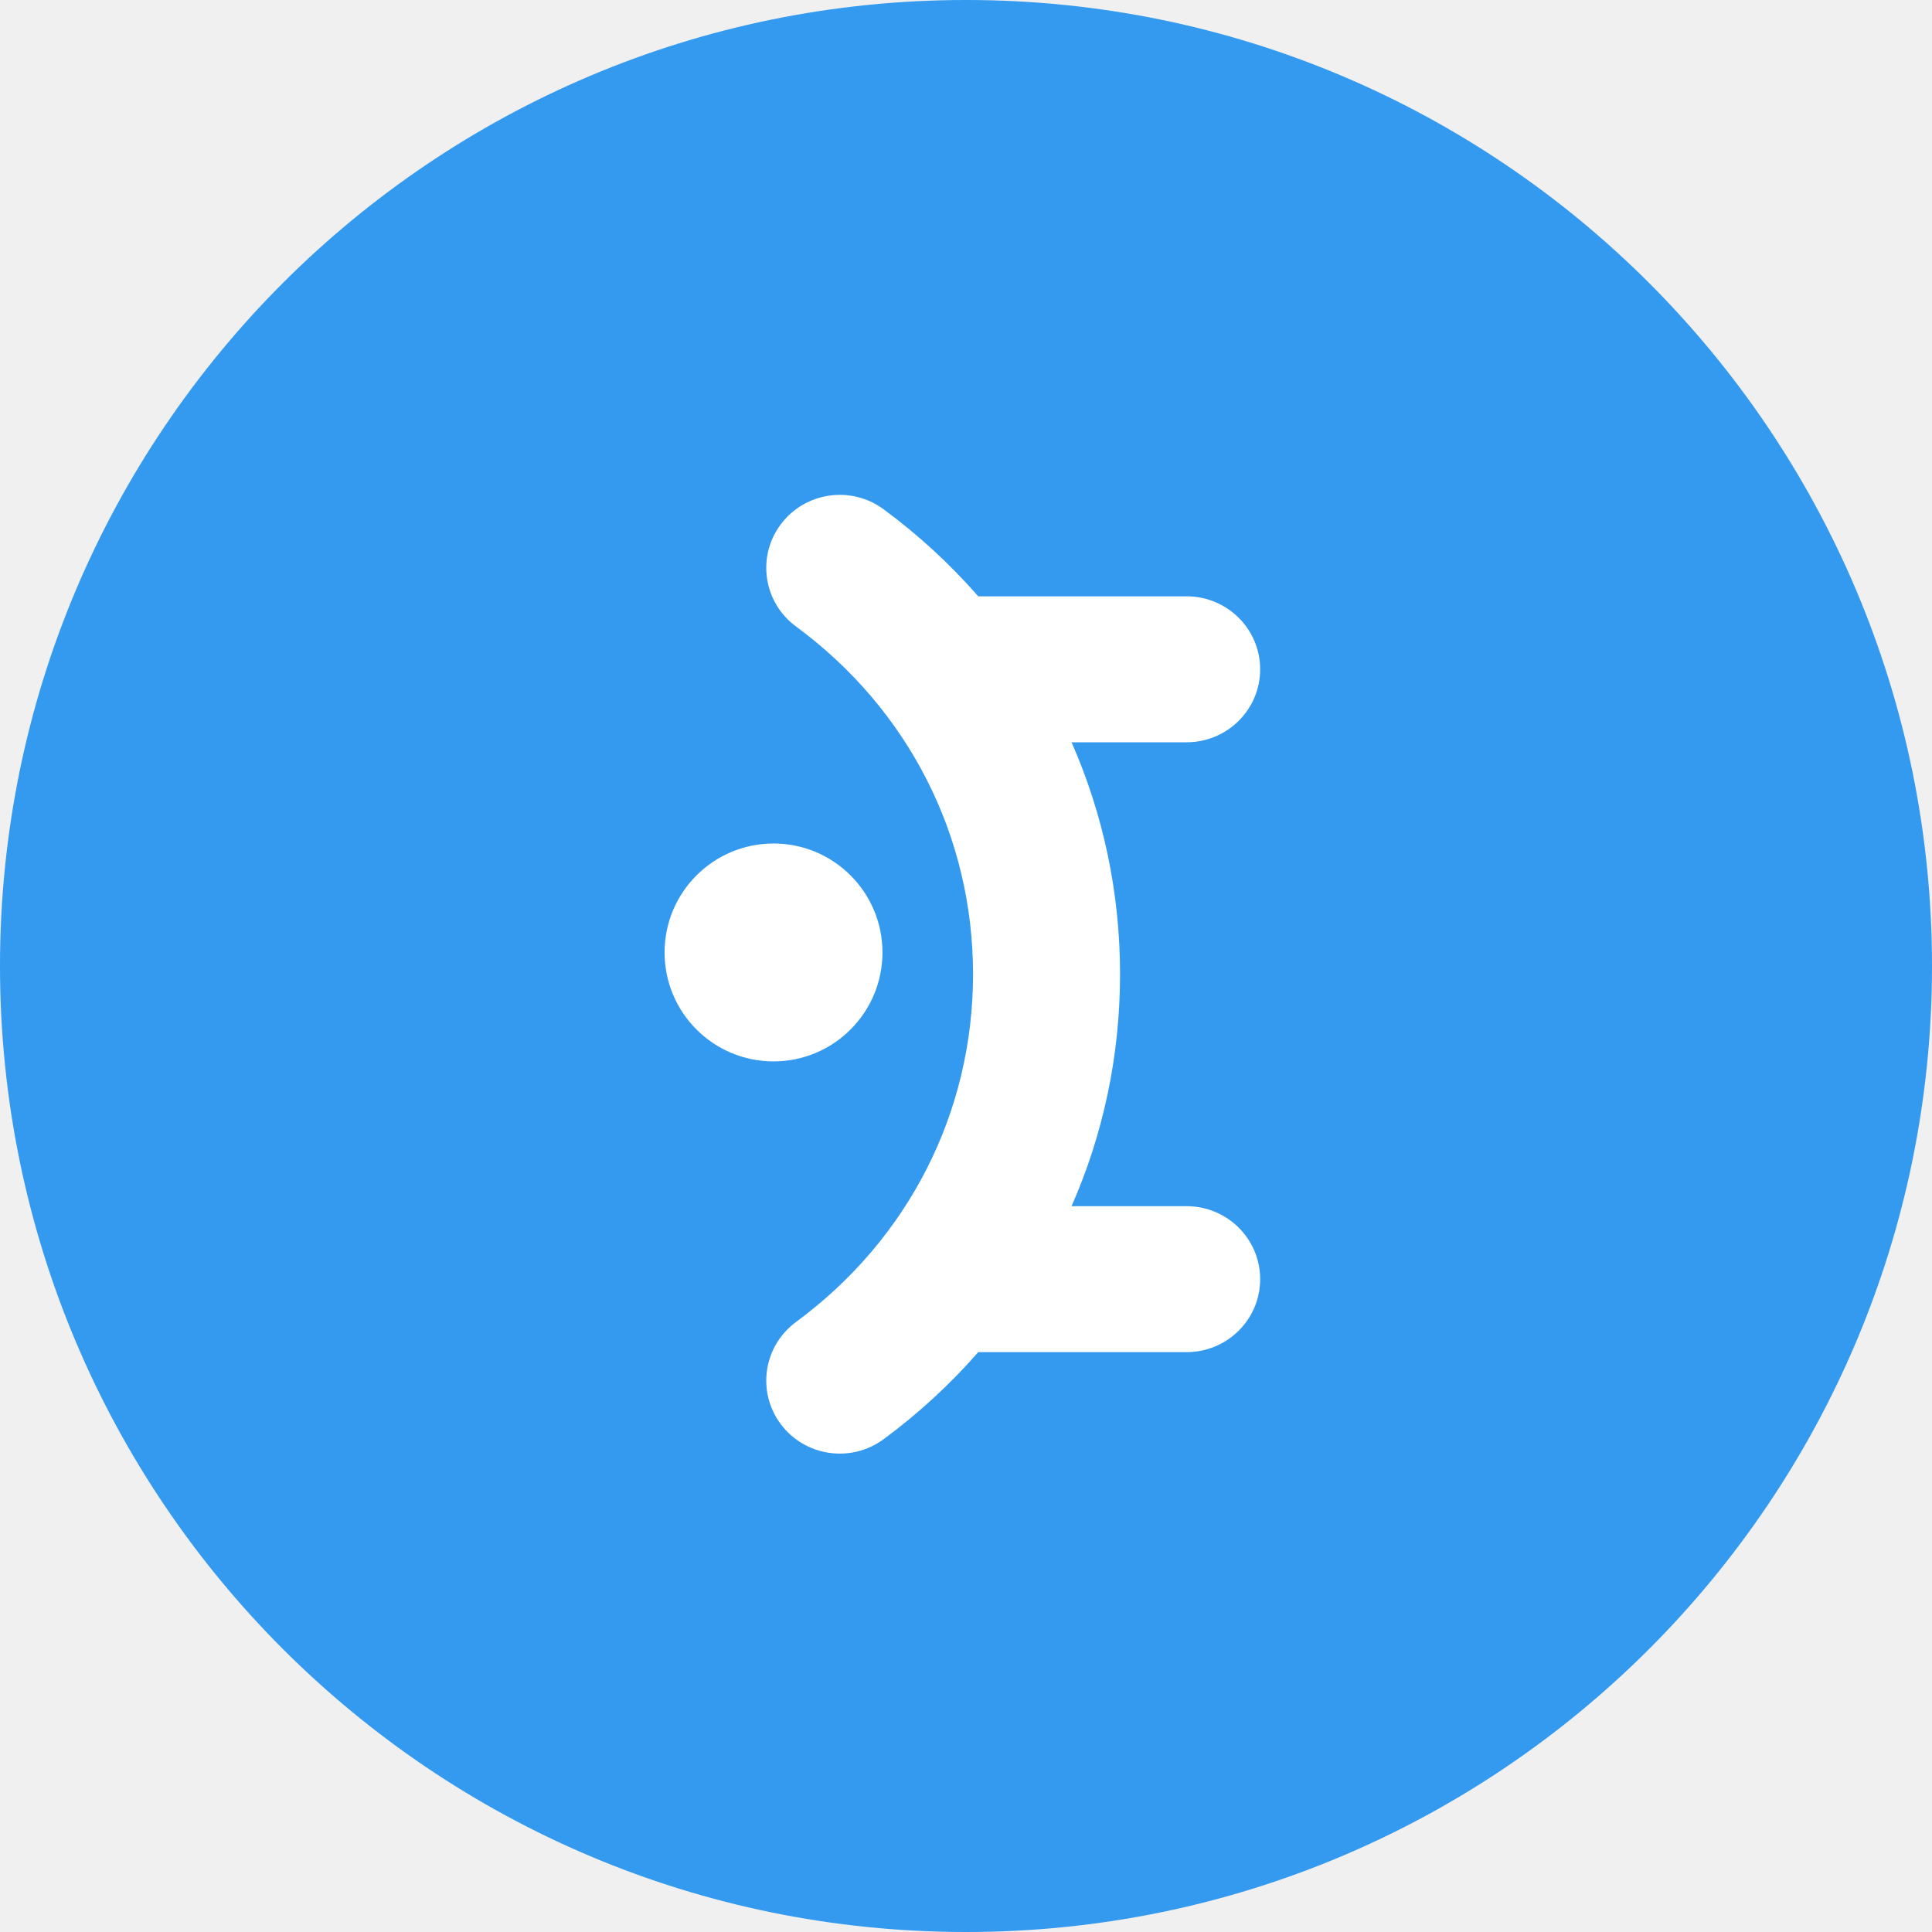
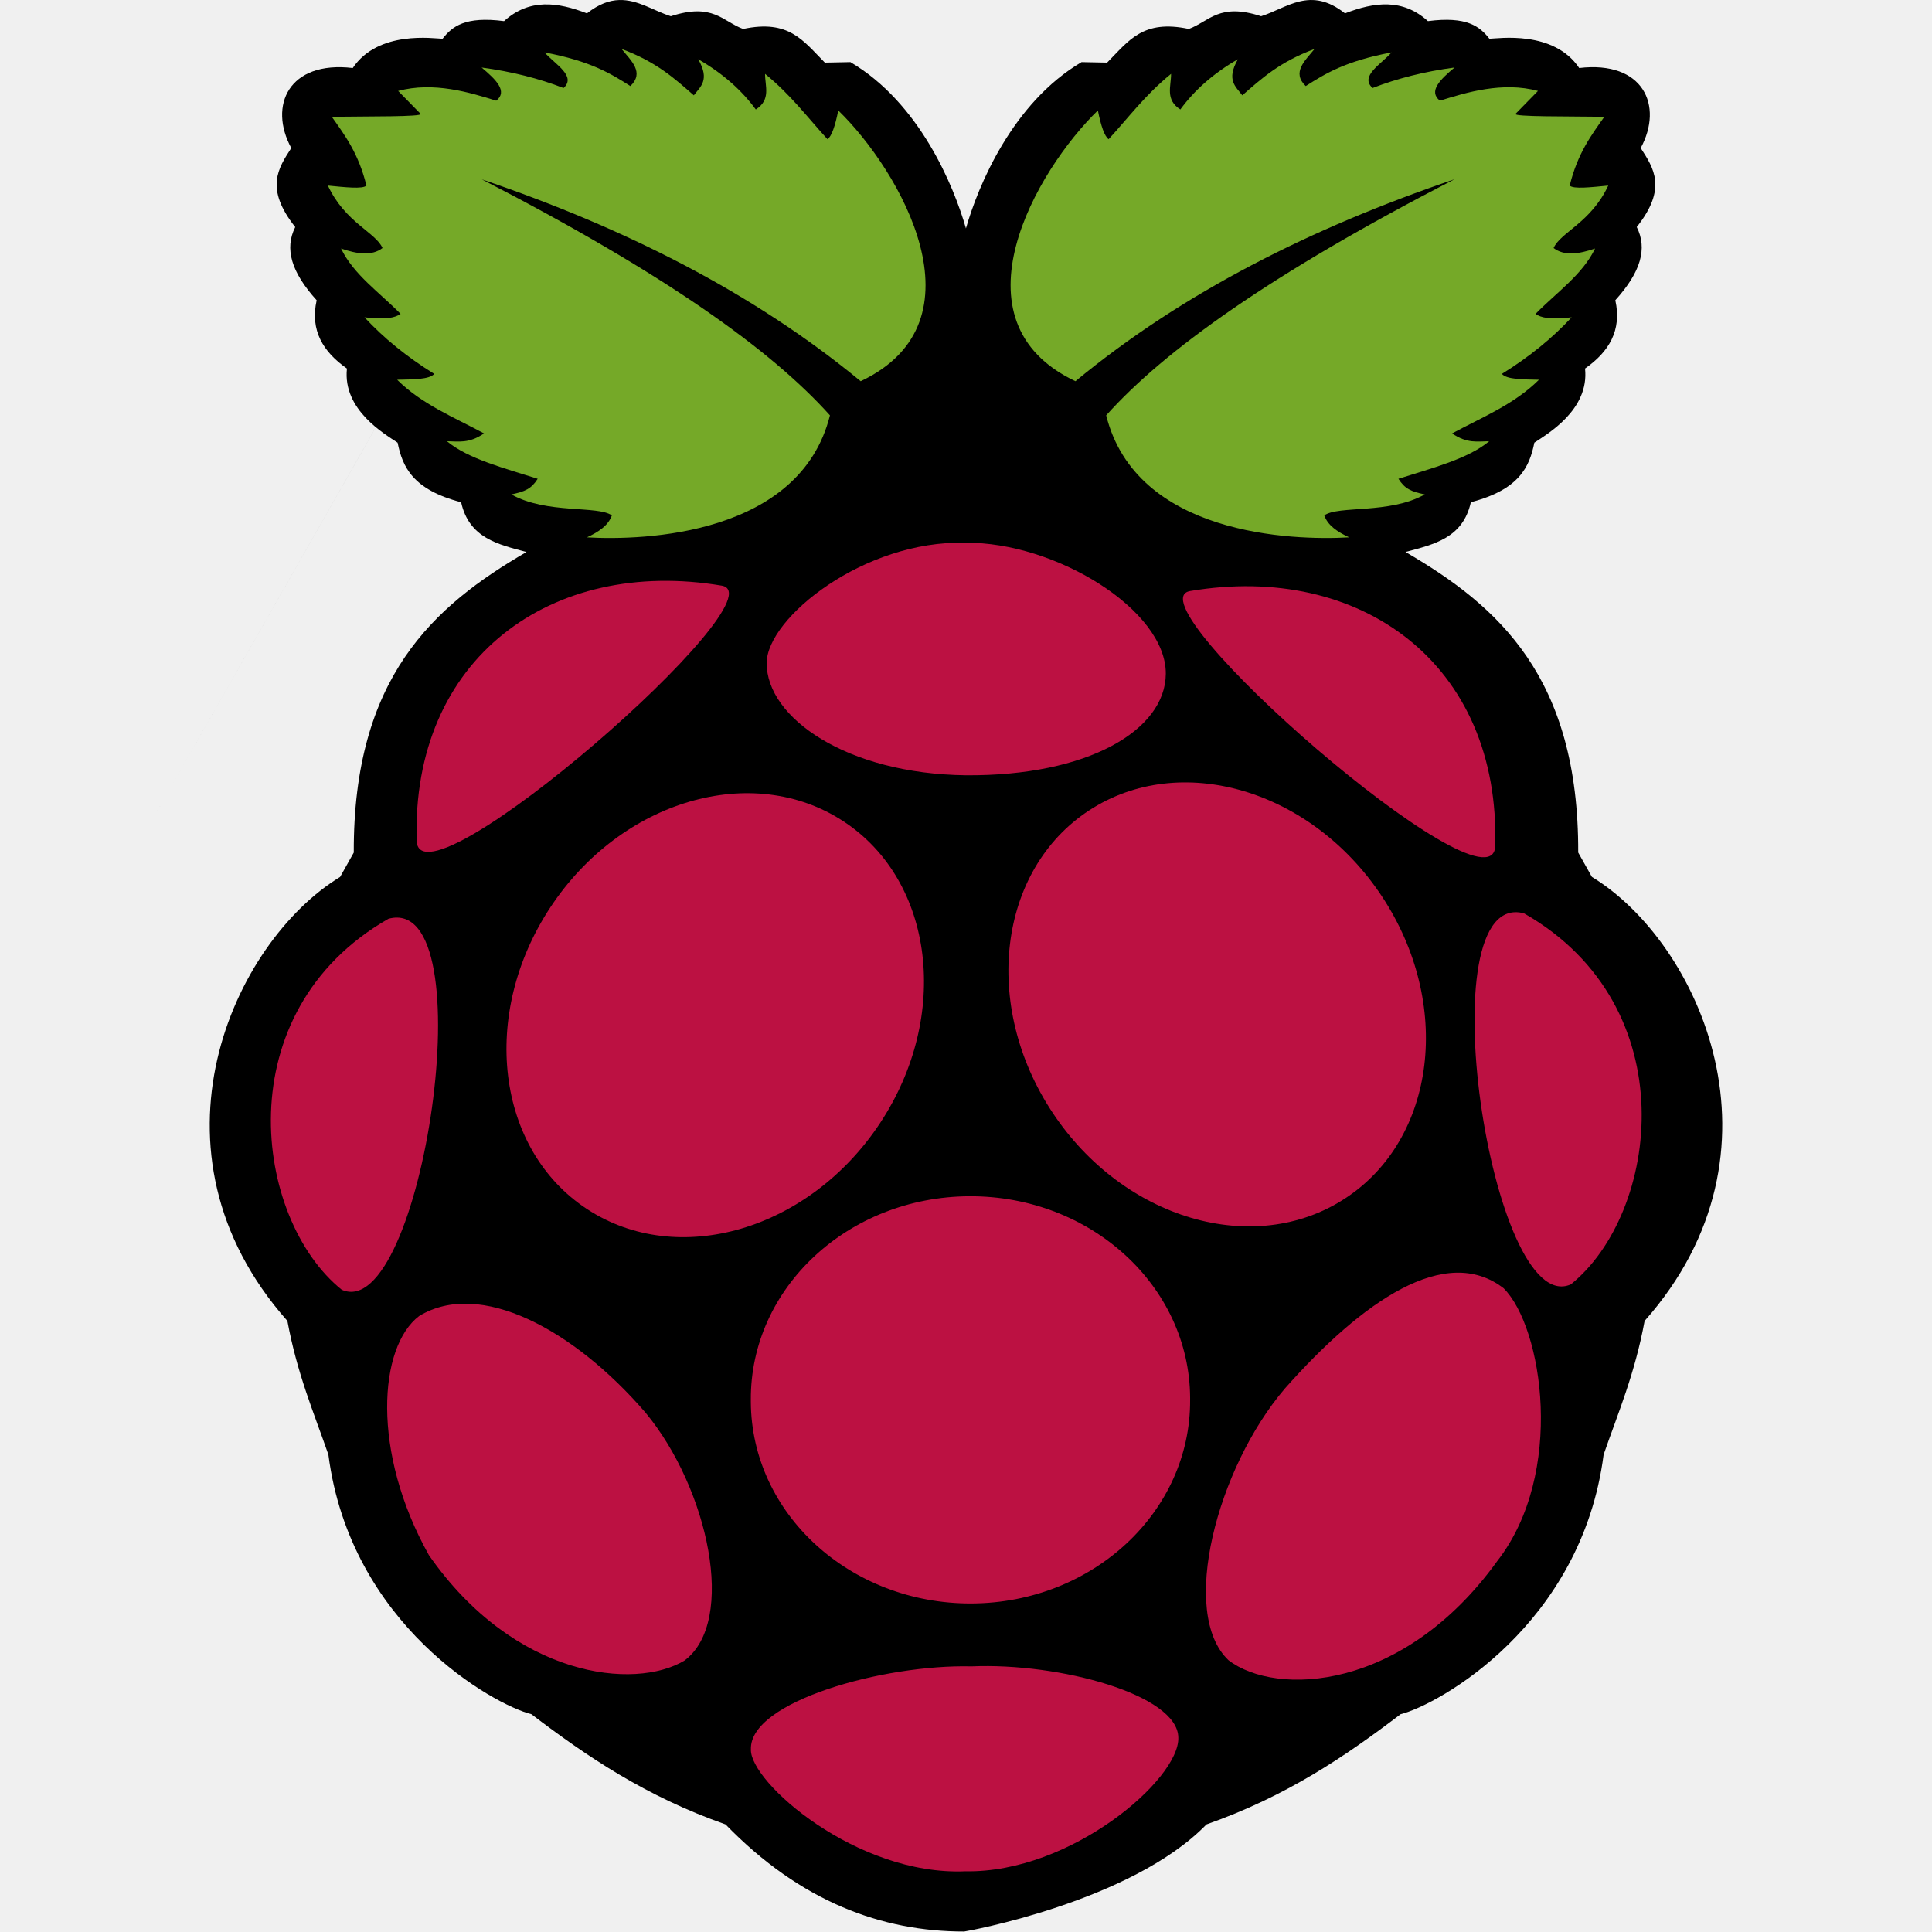
- <svg xmlns="http://www.w3.org/2000/svg" viewBox="0 0 500 500">
-   <g fill="none" fill-rule="evenodd">
-     <rect width="500" height="500" fill="#339AF0" rx="250" />
-     <g fill="#FFF">
-       <path fill-rule="nonzero" d="M202.055 135.706c-6.26 8.373-4.494 20.208 3.944 26.42 29.122 21.45 45.824 54.253 45.824 90.005 0 35.752-16.702 68.559-45.824 90.005-8.436 6.215-10.206 18.043-3.944 26.42 6.26 8.378 18.173 10.13 26.611 3.916a153.835 153.835 0 0024.509-22.54h53.93c10.506 0 19.023-8.455 19.023-18.885 0-10.43-8.517-18.886-19.023-18.886h-29.79c8.196-18.594 12.553-38.923 12.553-60.03s-4.357-41.436-12.552-60.03h29.79c10.505 0 19.022-8.455 19.022-18.885 0-10.43-8.517-18.886-19.023-18.886h-53.93a153.835 153.835 0 00-24.509-22.54c-8.438-6.215-20.351-4.46-26.61 3.916z" />
-       <path d="M171.992 246.492c0-15.572 12.624-28.195 28.196-28.195 15.572 0 28.195 12.623 28.195 28.195 0 15.572-12.623 28.196-28.195 28.196-15.572 0-28.196-12.624-28.196-28.196z" />
+ <svg xmlns="http://www.w3.org/2000/svg" width="32" height="32" viewBox="-35.5 0 327 327" version="1.1" preserveAspectRatio="xMidYMid" fill="#000000">
+   <g id="SVGRepo_bgCarrier" stroke-width="0" />
+   <g id="SVGRepo_tracerCarrier" stroke-linecap="round" stroke-linejoin="round" />
+   <g id="SVGRepo_iconCarrier">
+     <g>
+       <path d="M69.298,0.005 C67.645,0.056 65.865,0.667 63.845,2.26 C58.899,0.353 54.102,-0.31 49.813,3.573 C43.19,2.714 41.038,4.487 39.407,6.557 C37.953,6.527 28.528,5.062 24.205,11.51 C13.343,10.225 9.91,17.899 13.8,25.056 C11.581,28.49 9.282,31.883 14.47,38.431 C12.635,42.077 13.773,46.033 18.096,50.82 C16.955,55.947 19.198,59.563 23.221,62.382 C22.468,69.397 29.654,73.476 31.799,74.929 C32.623,79.016 34.34,82.874 42.547,85.006 C43.901,91.098 48.833,92.15 53.61,93.428 C37.823,102.605 24.285,114.678 24.377,144.303 L22.064,148.428 C3.962,159.436 -12.324,194.818 13.144,223.576 C14.807,232.578 17.597,239.044 20.081,246.2 C23.796,275.036 48.043,288.539 54.439,290.136 C63.81,297.274 73.791,304.047 87.298,308.792 C100.03,321.923 113.824,326.928 127.693,326.92 C127.897,326.92 155.97,321.924 168.703,308.792 C182.209,304.047 192.19,297.274 201.562,290.136 C207.957,288.539 232.204,275.036 235.919,246.2 C238.403,239.044 241.193,232.578 242.857,223.576 C268.323,194.815 252.038,159.432 233.936,148.424 L231.62,144.299 C231.712,114.677 218.174,102.603 202.387,93.424 C207.163,92.146 212.096,91.094 213.449,85.002 C221.656,82.869 223.374,79.012 224.197,74.925 C226.343,73.472 233.528,69.393 232.776,62.378 C236.798,59.559 239.041,55.942 237.9,50.816 C242.224,46.029 243.361,42.073 241.526,38.426 C246.715,31.882 244.413,28.489 242.197,25.055 C246.085,17.898 242.654,10.223 231.788,11.509 C227.467,5.061 218.044,6.525 216.586,6.555 C214.956,4.486 212.804,2.713 206.181,3.572 C201.892,-0.311 197.096,0.351 192.149,2.259 C186.275,-2.376 182.388,1.339 177.948,2.744 C170.837,0.42 169.21,3.603 165.716,4.9 C157.96,3.261 155.603,6.829 151.885,10.595 L147.56,10.509 C135.862,17.403 130.05,31.441 127.99,38.658 C125.929,31.44 120.131,17.402 108.435,10.509 L104.11,10.595 C100.387,6.829 98.031,3.261 90.275,4.9 C86.78,3.603 85.159,0.42 78.042,2.744 C75.128,1.822 72.448,-0.094 69.293,0.004 L-11,141" fill="#000000"> </path>
+       <path d="M46.008,30.334 C77.044,46.335 95.087,59.279 104.972,70.303 C99.91,90.592 73.502,91.518 63.846,90.949 C65.823,90.029 67.473,88.926 68.058,87.233 C65.635,85.511 57.044,87.051 51.046,83.682 C53.35,83.204 54.428,82.739 55.505,81.039 C49.839,79.232 43.735,77.674 40.145,74.68 C42.082,74.704 43.891,75.114 46.421,73.359 C41.346,70.624 35.93,68.456 31.722,64.275 C34.346,64.211 37.175,64.249 37.998,63.284 C33.353,60.406 29.433,57.206 26.189,53.705 C29.861,54.148 31.412,53.767 32.3,53.127 C28.788,49.53 24.344,46.493 22.225,42.061 C24.951,43.001 27.446,43.361 29.244,41.979 C28.051,39.287 22.939,37.699 19.995,31.408 C22.866,31.687 25.91,32.034 26.519,31.408 C25.187,25.98 22.901,22.928 20.659,19.766 C26.802,19.675 36.11,19.79 35.689,19.271 L31.89,15.39 C37.891,13.774 44.031,15.649 48.489,17.041 C50.49,15.462 48.453,13.465 46.011,11.426 C51.111,12.107 55.719,13.279 59.885,14.894 C62.11,12.885 58.44,10.875 56.664,8.866 C64.543,10.36 67.881,12.461 71.198,14.564 C73.605,12.257 71.336,10.296 69.712,8.288 C75.653,10.488 78.713,13.329 81.934,16.133 C83.026,14.659 84.709,13.578 82.677,10.022 C86.895,12.453 90.072,15.318 92.422,18.528 C95.032,16.866 93.977,14.594 93.991,12.499 C98.375,16.065 101.157,19.86 104.562,23.565 C105.248,23.065 105.848,21.372 106.379,18.693 C116.836,28.838 131.613,54.393 110.177,64.525 C91.934,49.479 70.146,38.542 46.001,30.338 L46.008,30.334" fill="#75A928"> </path>
+       <path d="M210.686,30.334 C179.654,46.337 161.611,59.277 151.727,70.303 C156.789,90.592 183.196,91.518 192.852,90.949 C190.875,90.029 189.225,88.926 188.641,87.233 C191.064,85.511 199.655,87.051 205.652,83.682 C203.348,83.204 202.271,82.739 201.193,81.039 C206.86,79.232 212.964,77.674 216.553,74.68 C214.616,74.704 212.807,75.114 210.277,73.359 C215.353,70.624 220.769,68.456 224.977,64.275 C222.352,64.211 219.523,64.249 218.701,63.284 C223.346,60.406 227.266,57.206 230.51,53.705 C226.837,54.148 225.287,53.767 224.399,53.127 C227.91,49.53 232.355,46.493 234.474,42.061 C231.747,43.001 229.252,43.361 227.454,41.979 C228.647,39.287 233.76,37.699 236.703,31.408 C233.833,31.687 230.788,32.034 230.179,31.408 C231.514,25.978 233.8,22.926 236.042,19.764 C229.899,19.673 220.591,19.788 221.012,19.269 L224.811,15.387 C218.81,13.772 212.67,15.647 208.212,17.039 C206.211,15.46 208.247,13.463 210.689,11.424 C205.59,12.104 200.981,13.277 196.816,14.892 C194.59,12.883 198.261,10.873 200.037,8.864 C192.158,10.358 188.82,12.459 185.502,14.562 C183.095,12.255 185.365,10.294 186.989,8.286 C181.048,10.486 177.988,13.327 174.767,16.131 C173.674,14.657 171.992,13.576 174.023,10.02 C169.806,12.451 166.629,15.316 164.279,18.526 C161.669,16.864 162.724,14.591 162.71,12.497 C158.326,16.063 155.544,19.857 152.139,23.563 C151.453,23.063 150.853,21.37 150.322,18.69 C139.865,28.836 125.088,54.391 146.524,64.523 C164.757,49.473 186.544,38.538 210.69,30.334 L210.686,30.334" fill="#75A928"> </path>
+       <path d="M165.933,236.933 C166.041,255.866 149.484,271.295 128.953,271.394 C108.421,271.494 91.689,256.227 91.581,237.294 C91.58,237.174 91.58,237.054 91.581,236.933 C91.473,218.001 108.029,202.572 128.561,202.472 C149.093,202.372 165.824,217.639 165.933,236.572 L165.933,236.933" fill="#BC1142"> </path>
+       <path d="M107.246,139.004 C122.65,149.097 125.427,171.973 113.448,190.099 C101.469,208.226 79.271,214.74 63.867,204.648 C48.463,194.555 45.687,171.679 57.665,153.553 C69.644,135.426 91.842,128.912 107.246,139.004" fill="#BC1142"> </path>
+       <path d="M148.822,137.177 C133.419,147.269 130.642,170.146 142.62,188.272 C154.599,206.399 176.797,212.913 192.201,202.82 C207.605,192.728 210.382,169.852 198.403,151.725 C186.425,133.599 164.227,127.085 148.822,137.177" fill="#BC1142"> </path>
+       <path d="M30.258,155.504 C46.889,151.046 35.873,224.307 22.341,218.296 C7.456,206.324 2.662,171.263 30.258,155.504" fill="#BC1142"> </path>
+       <path d="M222.453,154.591 C205.82,150.134 216.838,223.398 230.37,217.387 C245.255,205.414 250.049,170.349 222.453,154.591" fill="#BC1142"> </path>
+       <path d="M165.946,100.034 C194.647,95.188 218.529,112.24 217.565,143.362 C216.621,155.294 155.372,101.811 165.946,100.034" fill="#BC1142"> </path>
+       <path d="M86.646,99.121 C57.943,94.274 34.063,111.33 35.027,142.45 C35.971,154.381 97.221,100.898 86.646,99.121" fill="#BC1142"> </path>
+       <path d="M127.874,91.863 C110.744,91.417 94.304,104.576 94.264,112.209 C94.217,121.483 107.808,130.979 127.991,131.22 C148.601,131.367 161.753,123.619 161.819,114.048 C161.895,103.204 143.074,91.695 127.874,91.862 L127.874,91.863" fill="#BC1142"> </path>
+       <path d="M128.92,282.043 C143.855,281.391 163.895,286.853 163.935,294.1 C164.183,301.136 145.76,317.034 127.93,316.727 C109.464,317.524 91.357,301.601 91.594,296.082 C91.317,287.99 114.078,281.672 128.92,282.043" fill="#BC1142"> </path>
+       <path d="M73.756,239.098 C84.389,251.908 89.237,274.414 80.363,281.049 C71.968,286.114 51.581,284.028 37.091,263.211 C27.318,245.743 28.577,227.968 35.439,222.746 C45.7,216.496 61.554,224.939 73.757,239.098 L73.756,239.098" fill="#BC1142"> </path>
+       <path d="M181.956,235.037 C170.451,248.512 164.045,273.09 172.437,281.006 C180.462,287.156 202.004,286.296 217.916,264.217 C229.47,249.388 225.599,224.623 218.999,218.047 C209.195,210.464 195.12,220.169 181.956,235.033 L181.956,235.037" fill="#BC1142"> </path>
    </g>
  </g>
</svg>
